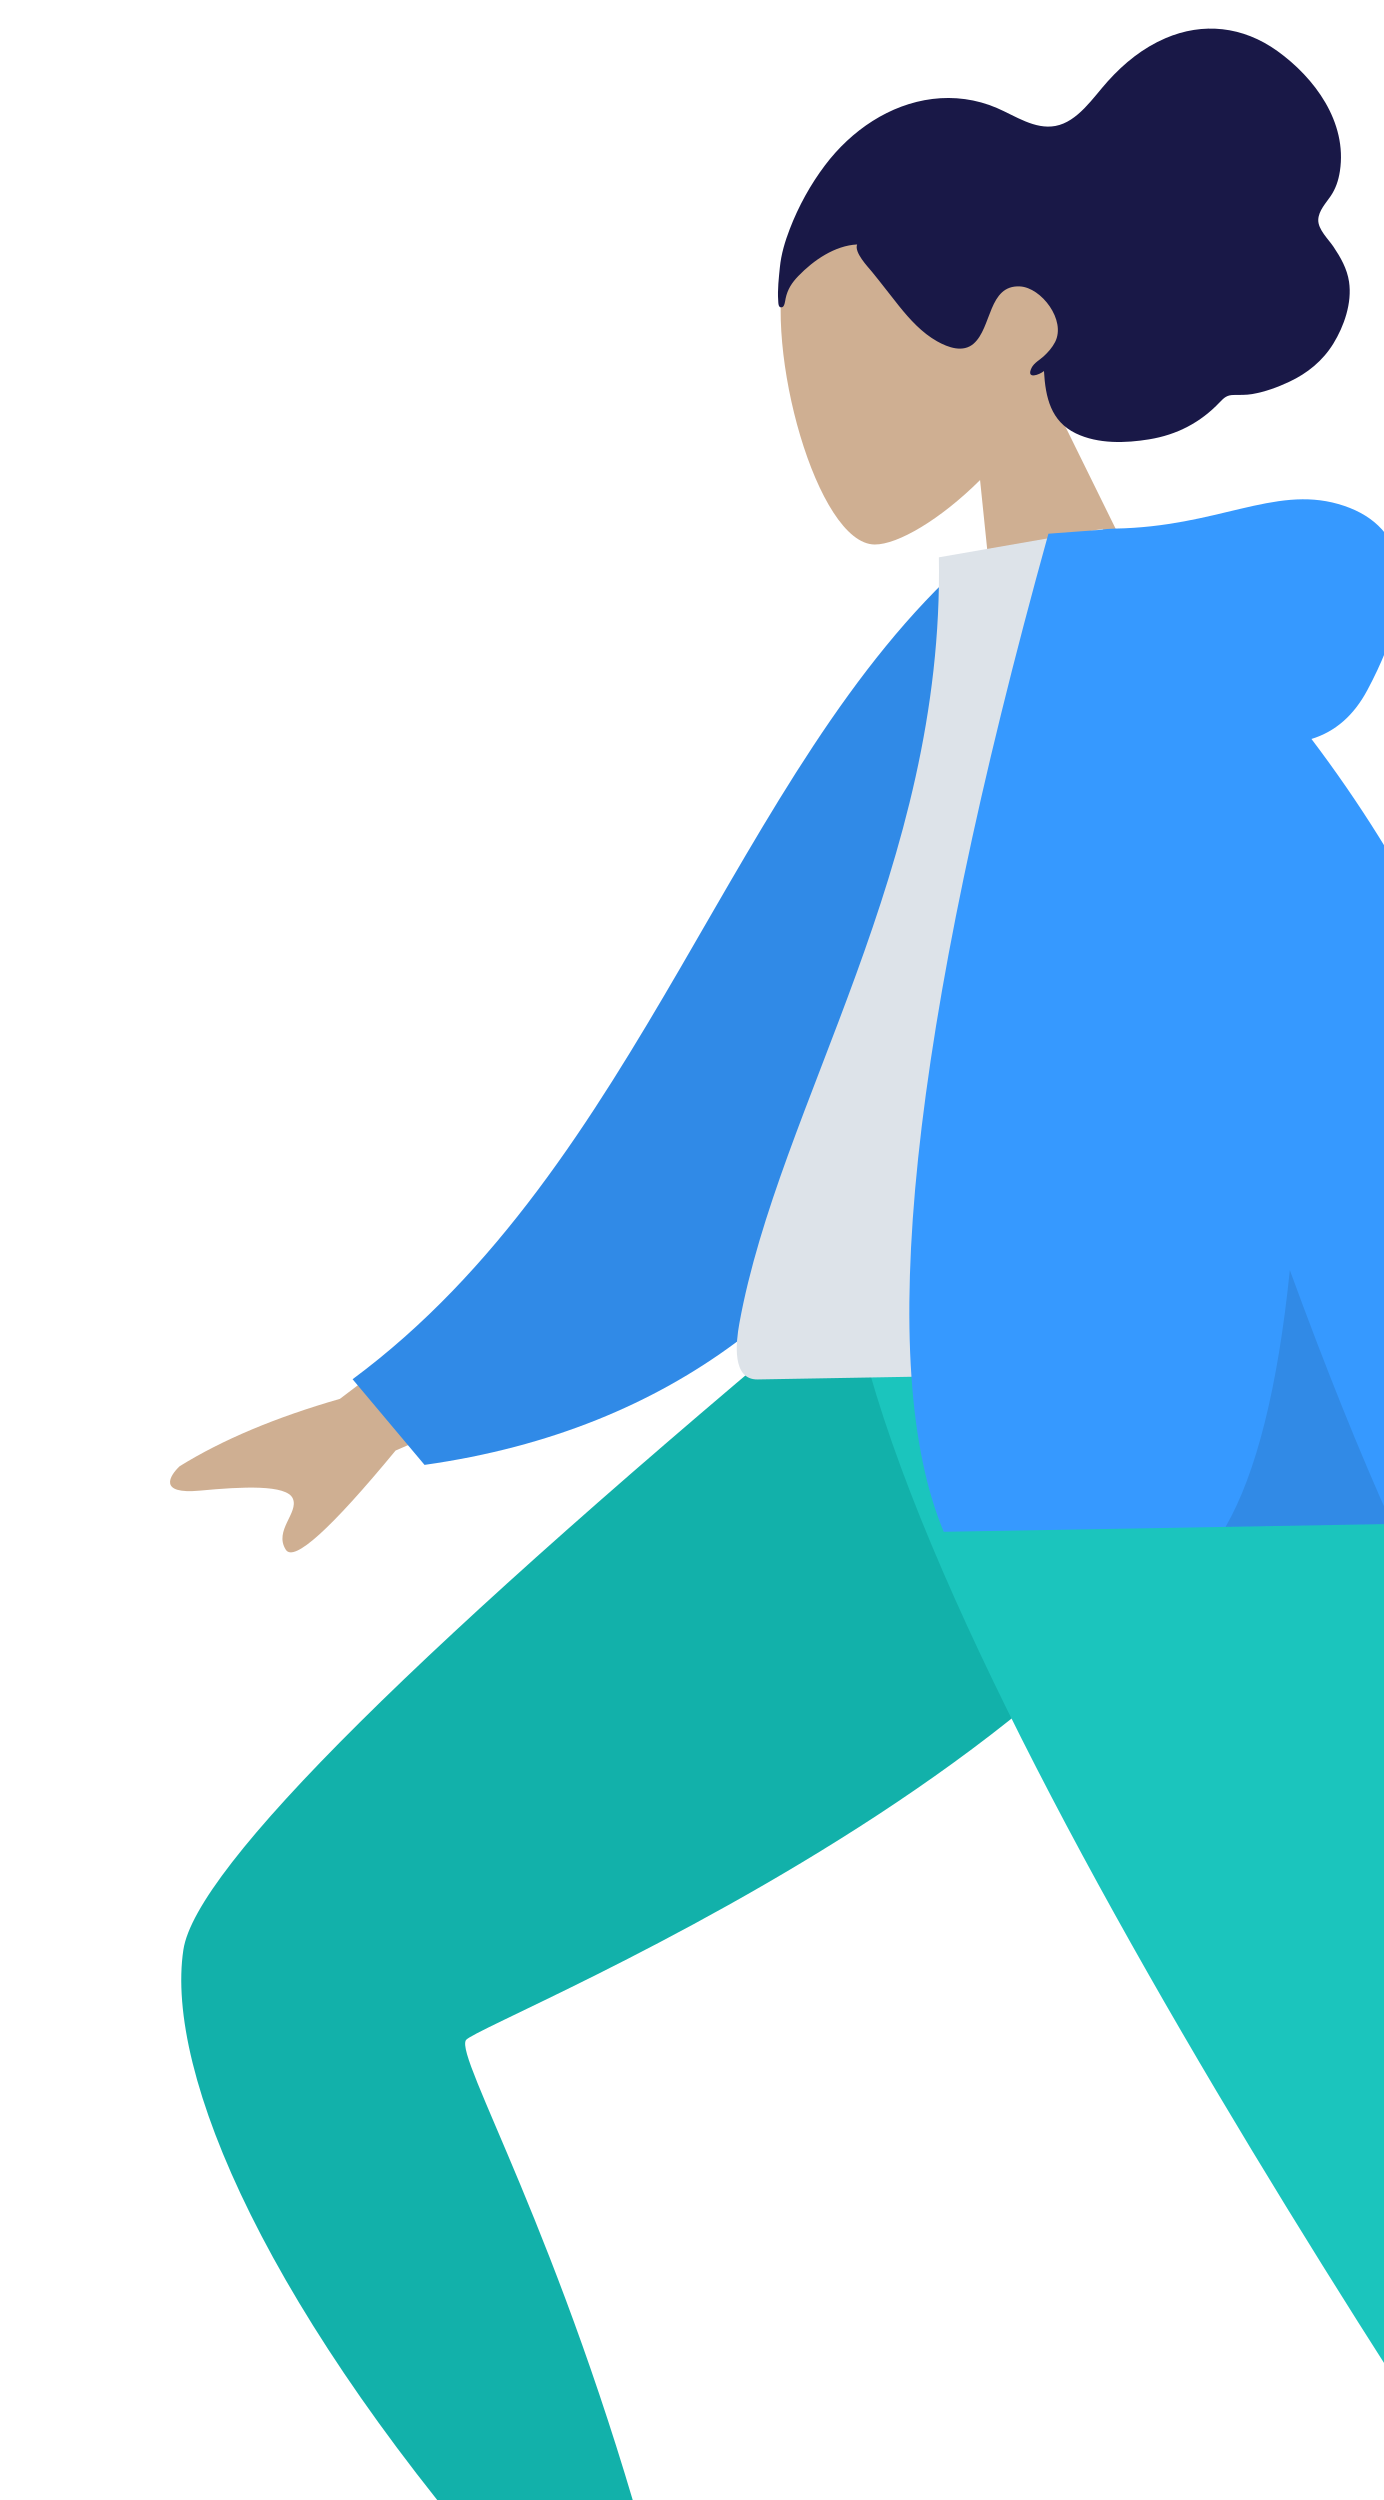
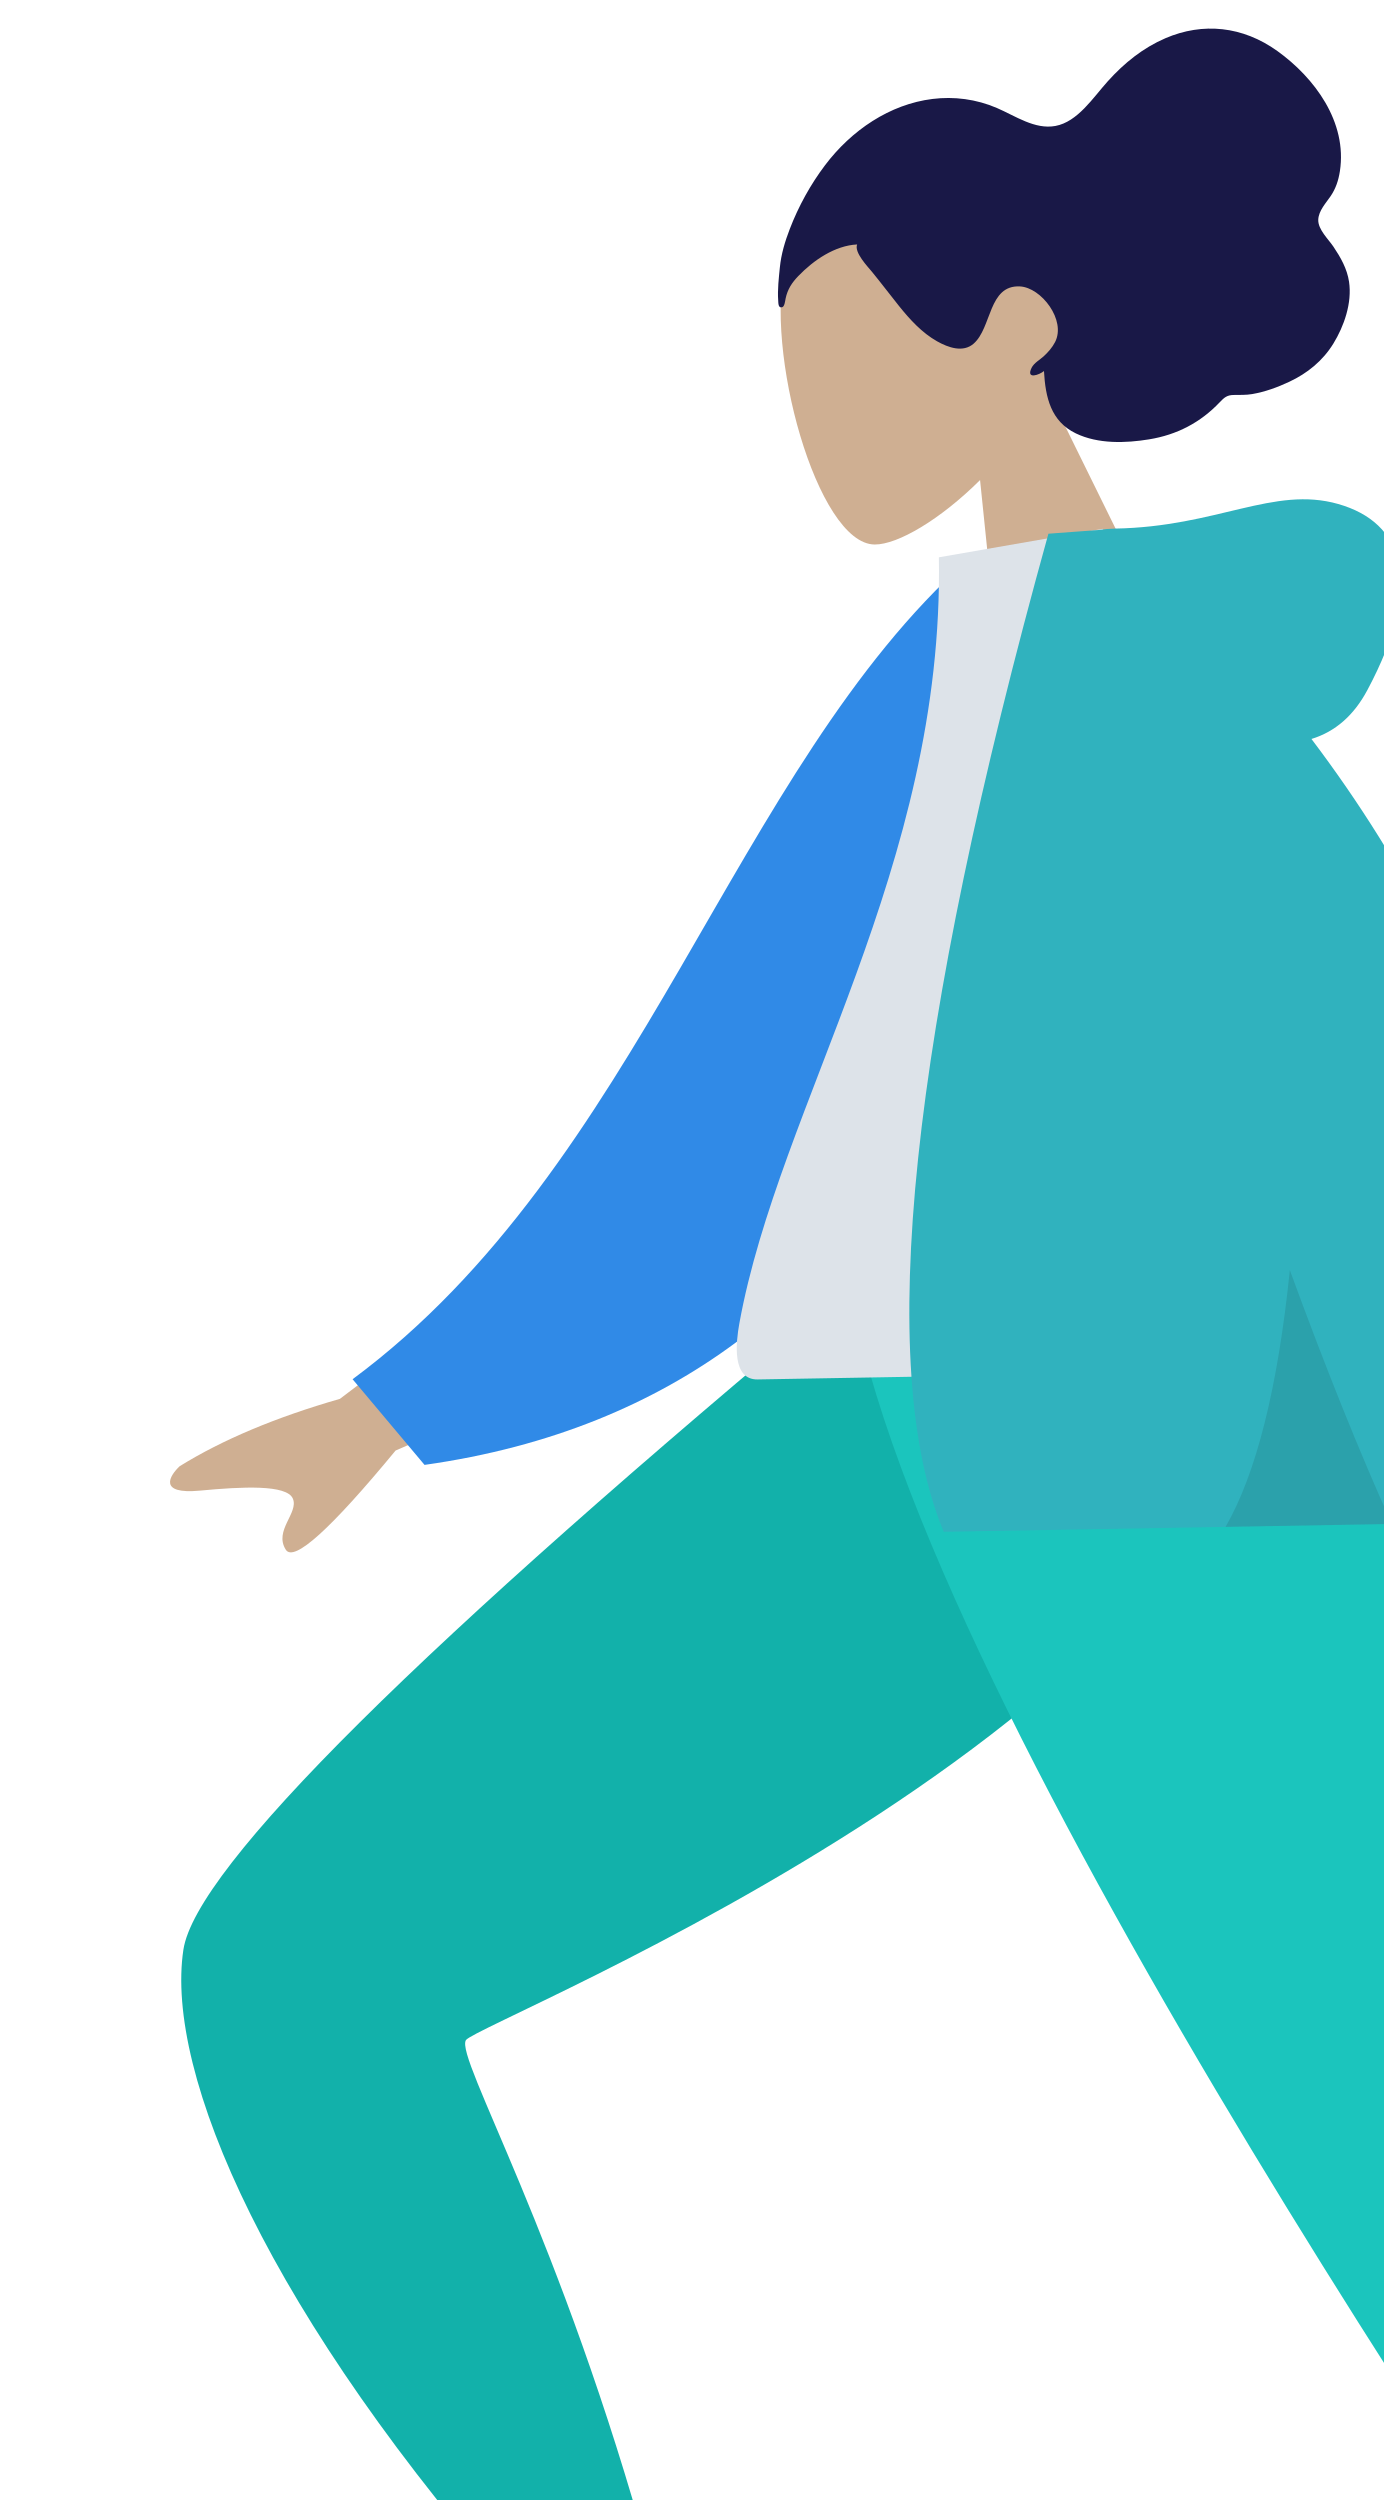
<svg xmlns="http://www.w3.org/2000/svg" width="187" height="338" viewBox="0 0 187 338" fill="none">
  <path fill-rule="evenodd" clip-rule="evenodd" d="M173.615 173.822C171.801 198.495 54.915 271.138 54.233 273.177C53.93 274.082 66.057 302.718 90.615 359.082L80.397 363.038C42.73 303.344 24.863 270.317 26.798 263.956C29.568 254.85 59.798 224.892 117.489 174.084L173.615 173.822Z" fill="#B28B67" />
  <path fill-rule="evenodd" clip-rule="evenodd" d="M87.926 346.353L71.244 352.403C36.068 312.858 22.28 280.229 24.794 263.605C26.47 252.521 56.596 222.614 115.172 173.882L174.812 173.882C172.777 231.023 64.438 273.394 62.989 275.829C61.539 278.264 75.8 302.112 87.926 346.353Z" fill="#12B1AA" />
  <path fill-rule="evenodd" clip-rule="evenodd" d="M160.176 173.822L212.246 298.373L263.422 403.67H251.348L119.248 173.822H160.176Z" fill="#997659" />
  <path fill-rule="evenodd" clip-rule="evenodd" d="M258.801 381.796L231.972 386.809C211.228 356.422 124.413 231.824 114.894 173.822H174.622C206.409 215.752 239.027 350.906 258.801 381.796Z" fill="#1BC5BD" />
  <path fill-rule="evenodd" clip-rule="evenodd" d="M141.549 52.621C144.744 46.264 146.19 39.088 143.89 32.026C137.261 11.678 109.308 23.49 106.255 35.356C103.202 47.222 110.483 73.573 118.262 73.618C121.364 73.636 127.122 70.26 132.504 64.905L135.472 93.728L158.907 87.883L141.549 52.621Z" fill="#CFAF92" />
  <path fill-rule="evenodd" clip-rule="evenodd" d="M105.212 40.602C105.106 39.189 105.298 37.542 105.437 36.146C105.615 34.346 106.136 32.633 106.769 30.984C107.96 27.878 109.585 24.937 111.542 22.344C115.116 17.608 120.294 14.098 126.067 13.379C128.982 13.015 131.995 13.4 134.776 14.598C137.289 15.68 139.911 17.542 142.689 17.03C145.711 16.473 147.789 13.188 149.775 10.985C152.014 8.501 154.548 6.466 157.565 5.168C162.619 2.994 168.008 3.524 172.707 6.904C177.707 10.5 182.183 16.486 181.151 23.161C180.959 24.402 180.589 25.5 179.913 26.502C179.294 27.421 178.265 28.49 178.228 29.721C178.189 31.029 179.609 32.349 180.282 33.353C181.247 34.791 182.129 36.332 182.39 38.091C182.82 40.98 181.703 44.118 180.277 46.443C178.826 48.808 176.731 50.48 174.329 51.608C172.726 52.362 171.048 52.975 169.303 53.278C168.437 53.428 167.627 53.381 166.757 53.401C165.91 53.419 165.514 53.742 164.943 54.347C162.288 57.16 159.086 58.791 155.362 59.4C152.22 59.914 148.486 60.059 145.453 58.594C142.085 56.968 141.342 53.751 141.145 50.165C140.535 50.68 138.664 51.371 139.474 49.723C139.795 49.07 140.601 48.636 141.106 48.173C141.695 47.634 142.267 46.984 142.645 46.25C144.172 43.285 140.783 38.871 137.898 38.724C133.612 38.505 134.112 44.313 131.628 46.468C130.2 47.706 128.206 46.998 126.692 46.144C124.664 45 123.032 43.221 121.545 41.368C120.32 39.842 119.143 38.279 117.905 36.765C117.327 36.058 115.452 34.12 115.884 33.05C112.89 33.198 110.004 35.166 107.931 37.321C107.074 38.211 106.475 39.107 106.213 40.367C106.157 40.637 106.083 41.417 105.773 41.525C105.196 41.727 105.238 40.957 105.212 40.602Z" fill="#191847" />
  <path fill-rule="evenodd" clip-rule="evenodd" d="M77.639 165.11L45.955 189.126C37.291 191.616 30.07 194.651 24.291 198.232C22.933 199.508 21.31 202.07 27.023 201.533C32.737 200.995 38.771 200.685 39.594 202.613C40.417 204.542 36.996 206.925 38.637 209.518C39.732 211.246 44.681 206.778 53.486 196.112L85.038 182.441L77.639 165.11ZM200.874 163.767L179.85 164.217C193.56 205.701 200.954 227.71 202.034 230.244C204.462 235.946 199.688 244.778 197.663 249.514C204.578 252.451 203.65 241.146 212.375 245.003C220.34 248.523 226.466 255.047 235.496 249.282C236.606 248.573 237.791 245.956 234.784 243.981C227.293 239.058 216.471 230.402 214.979 227.517C212.944 223.582 208.242 202.332 200.874 163.767Z" fill="#CFAF92" />
  <path fill-rule="evenodd" clip-rule="evenodd" d="M139.592 77.001L130.866 75.668C99.071 103.985 86.743 157.535 47.669 186.471L57.397 198.053C125.89 188.396 141.769 123.063 139.592 77.001Z" fill="#308AE7" />
  <path fill-rule="evenodd" clip-rule="evenodd" d="M179.416 185.157C144.532 185.766 118.872 186.214 102.437 186.501C98.919 186.563 99.494 181.496 99.958 178.936C105.312 149.392 127.667 117.256 126.936 75.348L149.08 71.495C167.959 100.573 174.941 136.658 179.416 185.157Z" fill="#DDE3E9" />
-   <path fill-rule="evenodd" clip-rule="evenodd" d="M177.309 99.908C180.518 98.929 183.034 96.733 184.858 93.319C192.72 78.602 189.649 70.628 180.929 68.142C172.21 65.656 164.57 71.224 150.752 71.465C150 71.479 149.313 71.537 148.689 71.642L141.745 72.158C122.975 139.78 118.258 184.76 127.593 207.098L188.182 206.04C191.917 214.308 195.474 221.258 198.854 226.889L215.363 226.6C216.045 176.571 203.36 134.341 177.309 99.908Z" fill="#3699FF" />
+   <path fill-rule="evenodd" clip-rule="evenodd" d="M177.309 99.908C180.518 98.929 183.034 96.733 184.858 93.319C192.72 78.602 189.649 70.628 180.929 68.142C172.21 65.656 164.57 71.224 150.752 71.465C150 71.479 149.313 71.537 148.689 71.642L141.745 72.158C122.975 139.78 118.258 184.76 127.593 207.098L188.182 206.04C191.917 214.308 195.474 221.258 198.854 226.889L215.363 226.6C216.045 176.571 203.36 134.341 177.309 99.908Z" fill="#30B2BE" />
  <path fill-rule="evenodd" clip-rule="evenodd" d="M174.386 171.72C172.757 187.621 169.861 199.192 165.697 206.432L188.182 206.04C183.825 196.394 179.226 184.954 174.386 171.72Z" fill="black" fill-opacity="0.1" />
</svg>
